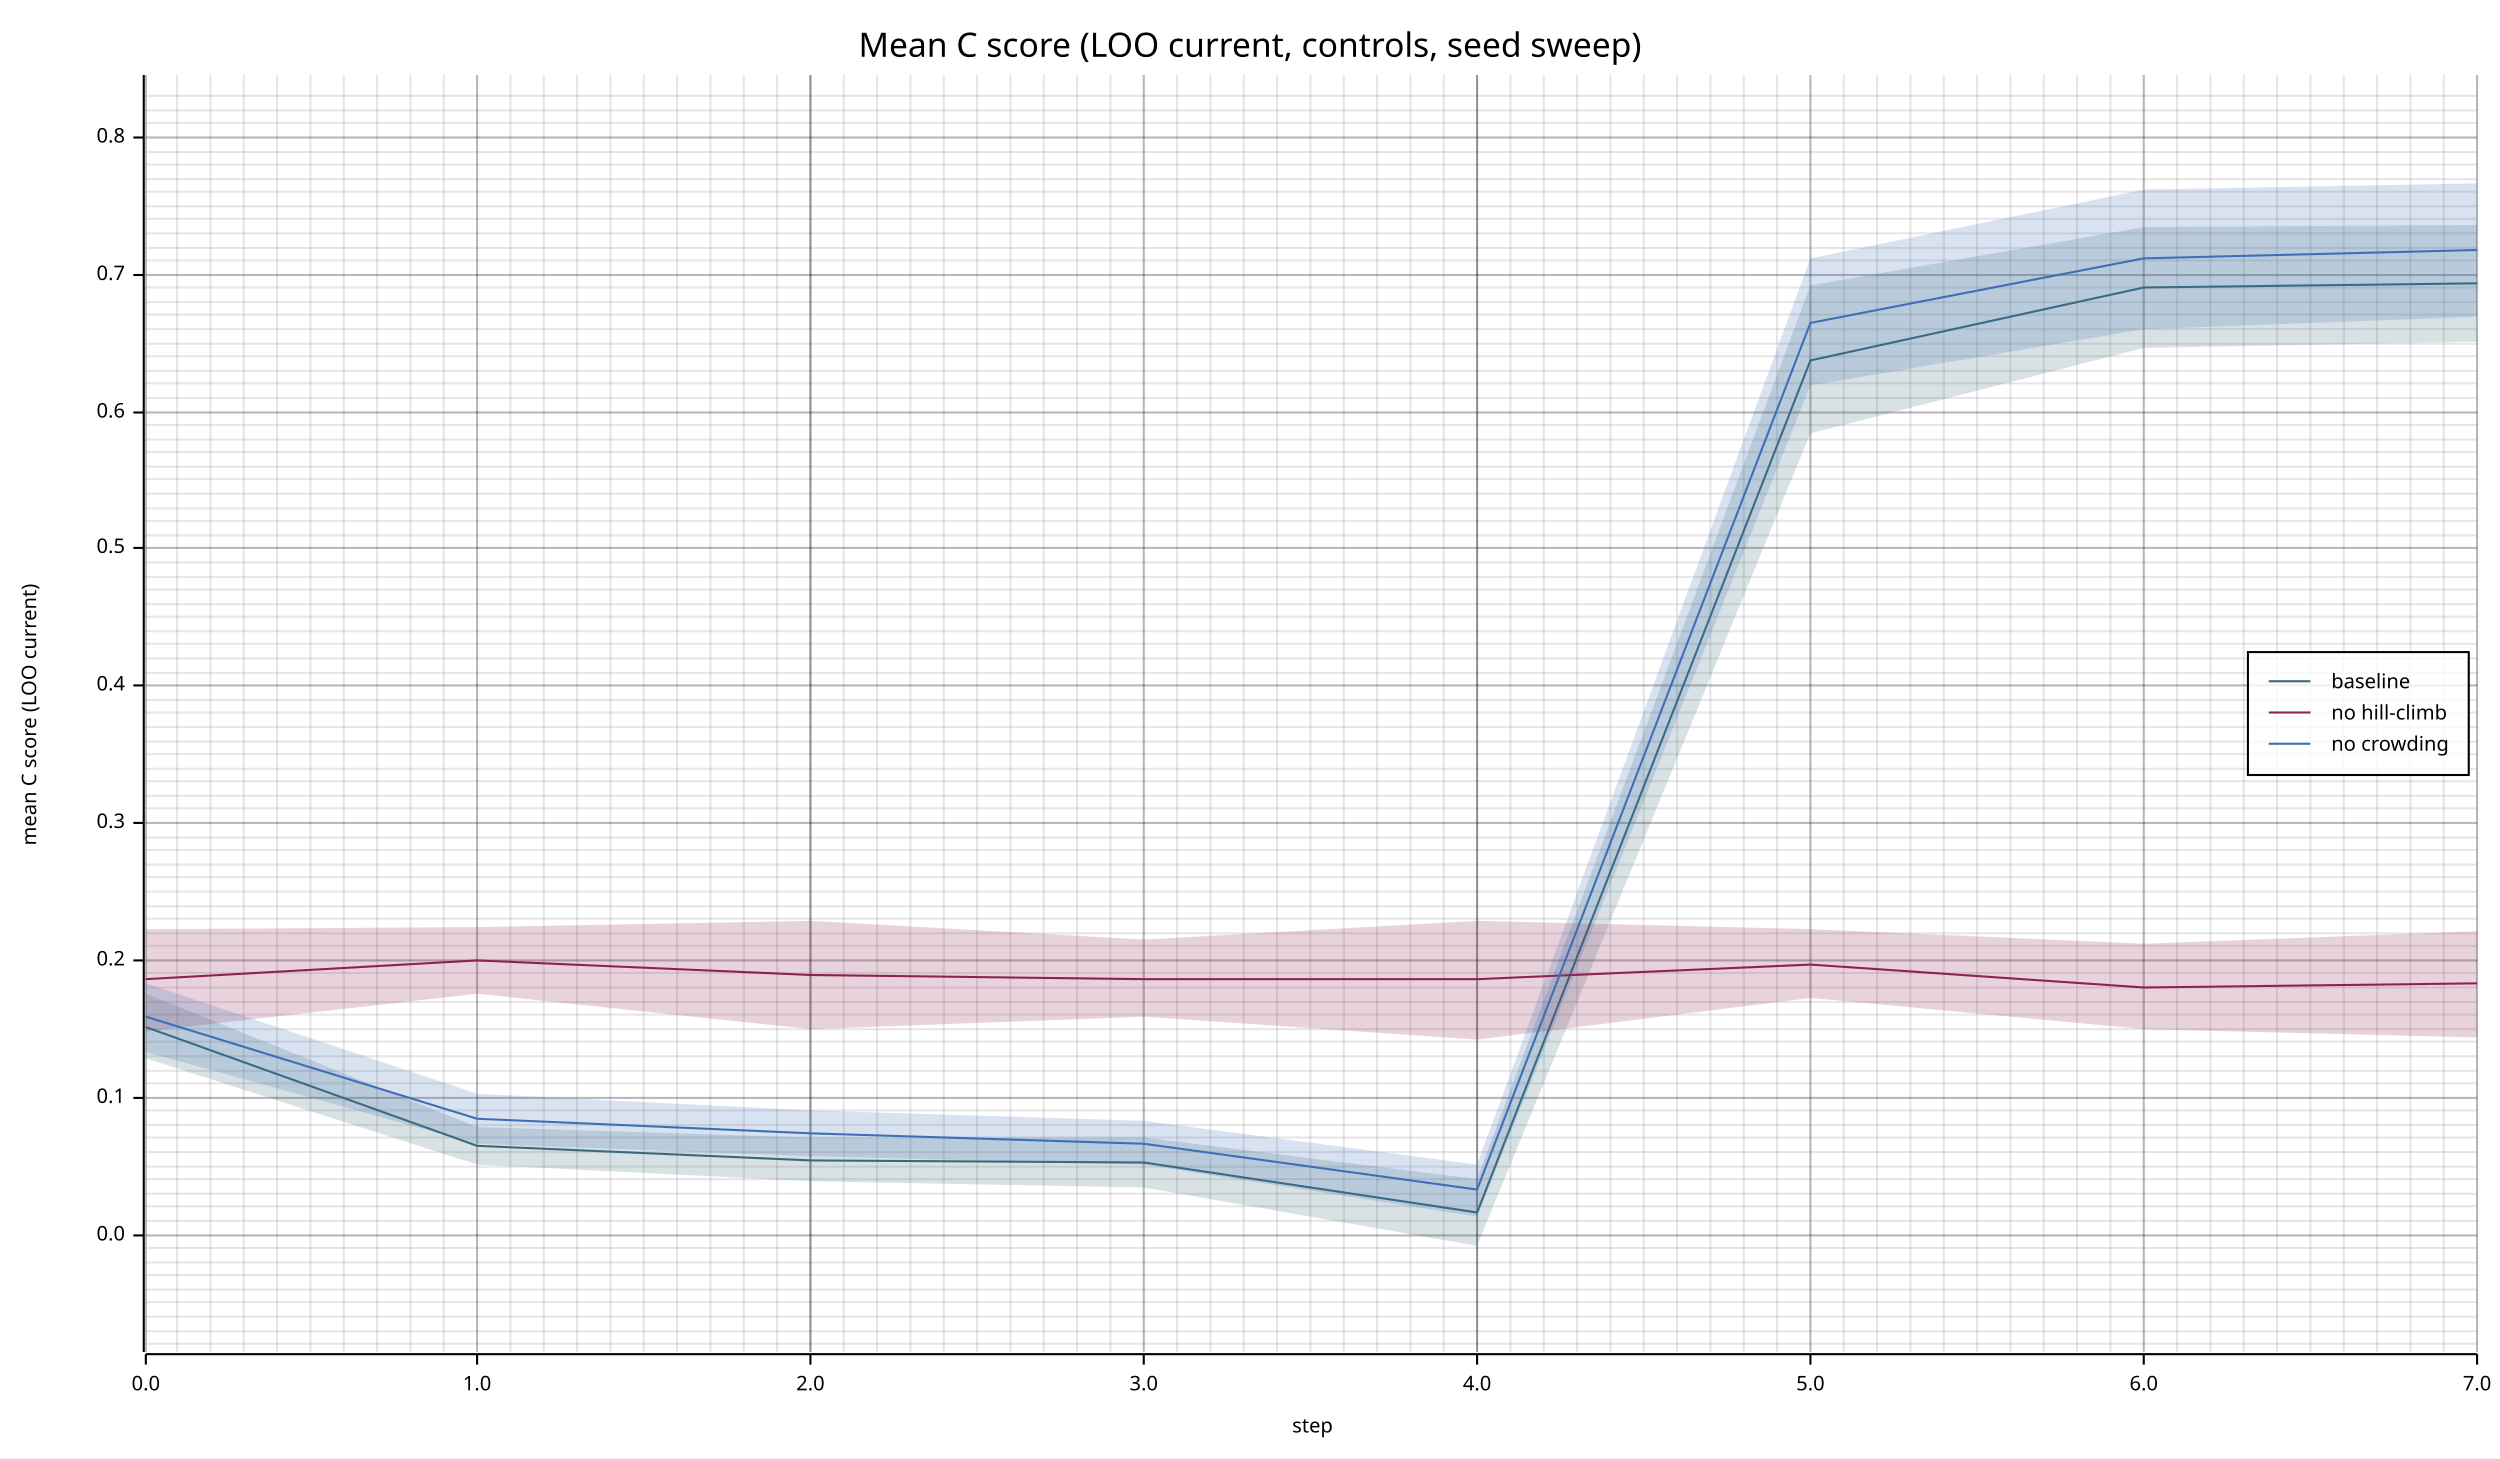
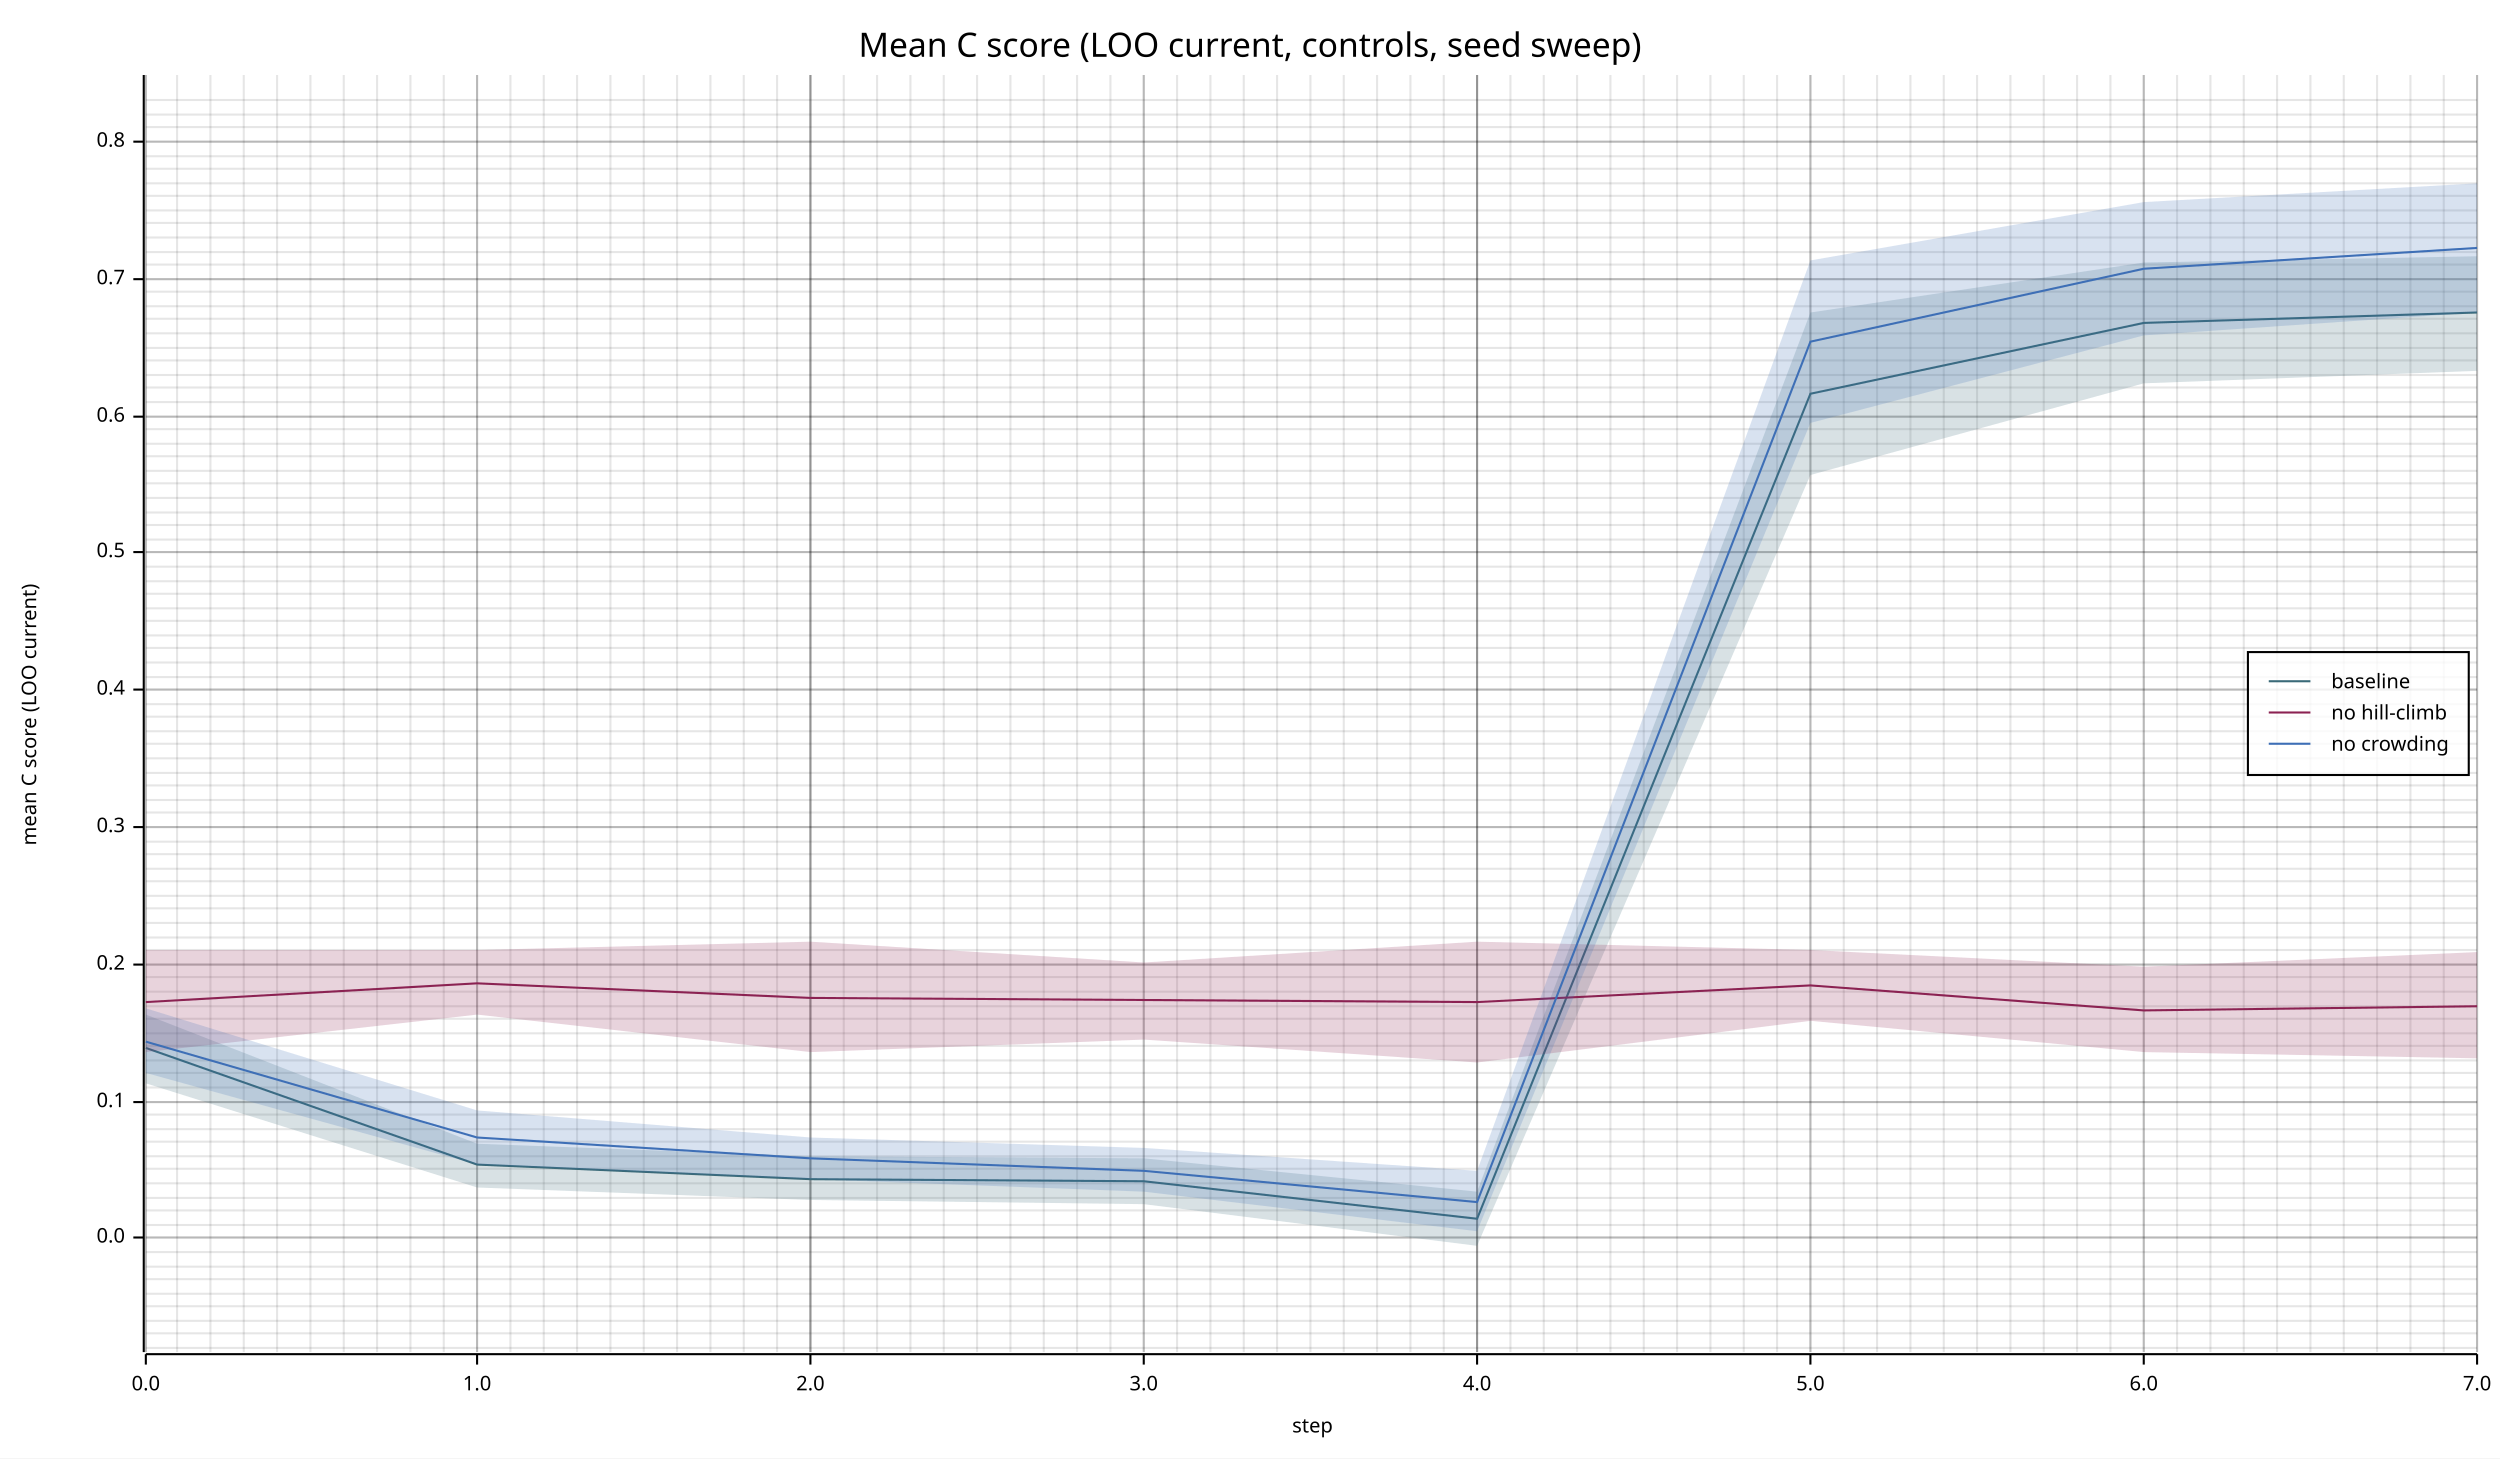
<svg xmlns="http://www.w3.org/2000/svg" width="1200" height="700" viewBox="0 0 1200 700">
  <rect x="0" y="0" width="1200" height="700" opacity="1" fill="#FFFFFF" stroke="none" />
  <text x="600" y="15" dy="0.76em" text-anchor="middle" font-family="sans-serif" font-size="16.129" opacity="1" fill="#000000">
Mean C score (LOO current, controls, seed sweep)
</text>
  <line opacity="0.1" stroke="#000000" stroke-width="1" x1="70" y1="649" x2="70" y2="36" />
  <line opacity="0.1" stroke="#000000" stroke-width="1" x1="85" y1="649" x2="85" y2="36" />
  <line opacity="0.1" stroke="#000000" stroke-width="1" x1="101" y1="649" x2="101" y2="36" />
  <line opacity="0.1" stroke="#000000" stroke-width="1" x1="117" y1="649" x2="117" y2="36" />
  <line opacity="0.1" stroke="#000000" stroke-width="1" x1="133" y1="649" x2="133" y2="36" />
  <line opacity="0.1" stroke="#000000" stroke-width="1" x1="149" y1="649" x2="149" y2="36" />
  <line opacity="0.1" stroke="#000000" stroke-width="1" x1="165" y1="649" x2="165" y2="36" />
  <line opacity="0.1" stroke="#000000" stroke-width="1" x1="181" y1="649" x2="181" y2="36" />
  <line opacity="0.1" stroke="#000000" stroke-width="1" x1="197" y1="649" x2="197" y2="36" />
  <line opacity="0.1" stroke="#000000" stroke-width="1" x1="213" y1="649" x2="213" y2="36" />
  <line opacity="0.1" stroke="#000000" stroke-width="1" x1="229" y1="649" x2="229" y2="36" />
  <line opacity="0.1" stroke="#000000" stroke-width="1" x1="245" y1="649" x2="245" y2="36" />
  <line opacity="0.1" stroke="#000000" stroke-width="1" x1="261" y1="649" x2="261" y2="36" />
  <line opacity="0.1" stroke="#000000" stroke-width="1" x1="277" y1="649" x2="277" y2="36" />
  <line opacity="0.1" stroke="#000000" stroke-width="1" x1="293" y1="649" x2="293" y2="36" />
  <line opacity="0.1" stroke="#000000" stroke-width="1" x1="309" y1="649" x2="309" y2="36" />
  <line opacity="0.1" stroke="#000000" stroke-width="1" x1="325" y1="649" x2="325" y2="36" />
  <line opacity="0.1" stroke="#000000" stroke-width="1" x1="341" y1="649" x2="341" y2="36" />
  <line opacity="0.1" stroke="#000000" stroke-width="1" x1="357" y1="649" x2="357" y2="36" />
  <line opacity="0.1" stroke="#000000" stroke-width="1" x1="373" y1="649" x2="373" y2="36" />
  <line opacity="0.1" stroke="#000000" stroke-width="1" x1="389" y1="649" x2="389" y2="36" />
  <line opacity="0.1" stroke="#000000" stroke-width="1" x1="405" y1="649" x2="405" y2="36" />
  <line opacity="0.1" stroke="#000000" stroke-width="1" x1="421" y1="649" x2="421" y2="36" />
  <line opacity="0.1" stroke="#000000" stroke-width="1" x1="437" y1="649" x2="437" y2="36" />
  <line opacity="0.1" stroke="#000000" stroke-width="1" x1="453" y1="649" x2="453" y2="36" />
  <line opacity="0.1" stroke="#000000" stroke-width="1" x1="469" y1="649" x2="469" y2="36" />
  <line opacity="0.1" stroke="#000000" stroke-width="1" x1="485" y1="649" x2="485" y2="36" />
  <line opacity="0.1" stroke="#000000" stroke-width="1" x1="501" y1="649" x2="501" y2="36" />
  <line opacity="0.1" stroke="#000000" stroke-width="1" x1="517" y1="649" x2="517" y2="36" />
  <line opacity="0.1" stroke="#000000" stroke-width="1" x1="533" y1="649" x2="533" y2="36" />
  <line opacity="0.1" stroke="#000000" stroke-width="1" x1="549" y1="649" x2="549" y2="36" />
  <line opacity="0.1" stroke="#000000" stroke-width="1" x1="565" y1="649" x2="565" y2="36" />
  <line opacity="0.1" stroke="#000000" stroke-width="1" x1="581" y1="649" x2="581" y2="36" />
  <line opacity="0.1" stroke="#000000" stroke-width="1" x1="597" y1="649" x2="597" y2="36" />
  <line opacity="0.1" stroke="#000000" stroke-width="1" x1="613" y1="649" x2="613" y2="36" />
  <line opacity="0.1" stroke="#000000" stroke-width="1" x1="629" y1="649" x2="629" y2="36" />
  <line opacity="0.1" stroke="#000000" stroke-width="1" x1="645" y1="649" x2="645" y2="36" />
  <line opacity="0.1" stroke="#000000" stroke-width="1" x1="661" y1="649" x2="661" y2="36" />
  <line opacity="0.1" stroke="#000000" stroke-width="1" x1="677" y1="649" x2="677" y2="36" />
  <line opacity="0.1" stroke="#000000" stroke-width="1" x1="693" y1="649" x2="693" y2="36" />
  <line opacity="0.1" stroke="#000000" stroke-width="1" x1="709" y1="649" x2="709" y2="36" />
  <line opacity="0.1" stroke="#000000" stroke-width="1" x1="725" y1="649" x2="725" y2="36" />
  <line opacity="0.1" stroke="#000000" stroke-width="1" x1="741" y1="649" x2="741" y2="36" />
  <line opacity="0.1" stroke="#000000" stroke-width="1" x1="757" y1="649" x2="757" y2="36" />
  <line opacity="0.1" stroke="#000000" stroke-width="1" x1="773" y1="649" x2="773" y2="36" />
  <line opacity="0.1" stroke="#000000" stroke-width="1" x1="789" y1="649" x2="789" y2="36" />
  <line opacity="0.1" stroke="#000000" stroke-width="1" x1="805" y1="649" x2="805" y2="36" />
  <line opacity="0.1" stroke="#000000" stroke-width="1" x1="821" y1="649" x2="821" y2="36" />
  <line opacity="0.1" stroke="#000000" stroke-width="1" x1="837" y1="649" x2="837" y2="36" />
  <line opacity="0.1" stroke="#000000" stroke-width="1" x1="853" y1="649" x2="853" y2="36" />
  <line opacity="0.1" stroke="#000000" stroke-width="1" x1="869" y1="649" x2="869" y2="36" />
  <line opacity="0.1" stroke="#000000" stroke-width="1" x1="885" y1="649" x2="885" y2="36" />
  <line opacity="0.1" stroke="#000000" stroke-width="1" x1="901" y1="649" x2="901" y2="36" />
  <line opacity="0.1" stroke="#000000" stroke-width="1" x1="917" y1="649" x2="917" y2="36" />
  <line opacity="0.1" stroke="#000000" stroke-width="1" x1="933" y1="649" x2="933" y2="36" />
  <line opacity="0.1" stroke="#000000" stroke-width="1" x1="949" y1="649" x2="949" y2="36" />
  <line opacity="0.1" stroke="#000000" stroke-width="1" x1="965" y1="649" x2="965" y2="36" />
  <line opacity="0.1" stroke="#000000" stroke-width="1" x1="981" y1="649" x2="981" y2="36" />
  <line opacity="0.1" stroke="#000000" stroke-width="1" x1="997" y1="649" x2="997" y2="36" />
  <line opacity="0.1" stroke="#000000" stroke-width="1" x1="1013" y1="649" x2="1013" y2="36" />
  <line opacity="0.1" stroke="#000000" stroke-width="1" x1="1029" y1="649" x2="1029" y2="36" />
  <line opacity="0.1" stroke="#000000" stroke-width="1" x1="1045" y1="649" x2="1045" y2="36" />
  <line opacity="0.1" stroke="#000000" stroke-width="1" x1="1061" y1="649" x2="1061" y2="36" />
  <line opacity="0.1" stroke="#000000" stroke-width="1" x1="1077" y1="649" x2="1077" y2="36" />
  <line opacity="0.1" stroke="#000000" stroke-width="1" x1="1093" y1="649" x2="1093" y2="36" />
  <line opacity="0.1" stroke="#000000" stroke-width="1" x1="1109" y1="649" x2="1109" y2="36" />
  <line opacity="0.1" stroke="#000000" stroke-width="1" x1="1125" y1="649" x2="1125" y2="36" />
  <line opacity="0.1" stroke="#000000" stroke-width="1" x1="1141" y1="649" x2="1141" y2="36" />
  <line opacity="0.1" stroke="#000000" stroke-width="1" x1="1157" y1="649" x2="1157" y2="36" />
  <line opacity="0.1" stroke="#000000" stroke-width="1" x1="1173" y1="649" x2="1173" y2="36" />
  <line opacity="0.1" stroke="#000000" stroke-width="1" x1="1189" y1="649" x2="1189" y2="36" />
-   <line opacity="0.1" stroke="#000000" stroke-width="1" x1="70" y1="645" x2="1189" y2="645" />
-   <line opacity="0.1" stroke="#000000" stroke-width="1" x1="70" y1="639" x2="1189" y2="639" />
-   <line opacity="0.1" stroke="#000000" stroke-width="1" x1="70" y1="632" x2="1189" y2="632" />
-   <line opacity="0.1" stroke="#000000" stroke-width="1" x1="70" y1="625" x2="1189" y2="625" />
-   <line opacity="0.1" stroke="#000000" stroke-width="1" x1="70" y1="619" x2="1189" y2="619" />
-   <line opacity="0.1" stroke="#000000" stroke-width="1" x1="70" y1="612" x2="1189" y2="612" />
-   <line opacity="0.1" stroke="#000000" stroke-width="1" x1="70" y1="606" x2="1189" y2="606" />
-   <line opacity="0.1" stroke="#000000" stroke-width="1" x1="70" y1="599" x2="1189" y2="599" />
-   <line opacity="0.1" stroke="#000000" stroke-width="1" x1="70" y1="593" x2="1189" y2="593" />
-   <line opacity="0.1" stroke="#000000" stroke-width="1" x1="70" y1="586" x2="1189" y2="586" />
-   <line opacity="0.1" stroke="#000000" stroke-width="1" x1="70" y1="579" x2="1189" y2="579" />
-   <line opacity="0.1" stroke="#000000" stroke-width="1" x1="70" y1="573" x2="1189" y2="573" />
-   <line opacity="0.1" stroke="#000000" stroke-width="1" x1="70" y1="566" x2="1189" y2="566" />
-   <line opacity="0.1" stroke="#000000" stroke-width="1" x1="70" y1="560" x2="1189" y2="560" />
-   <line opacity="0.1" stroke="#000000" stroke-width="1" x1="70" y1="553" x2="1189" y2="553" />
-   <line opacity="0.1" stroke="#000000" stroke-width="1" x1="70" y1="546" x2="1189" y2="546" />
-   <line opacity="0.1" stroke="#000000" stroke-width="1" x1="70" y1="540" x2="1189" y2="540" />
-   <line opacity="0.1" stroke="#000000" stroke-width="1" x1="70" y1="533" x2="1189" y2="533" />
-   <line opacity="0.1" stroke="#000000" stroke-width="1" x1="70" y1="527" x2="1189" y2="527" />
-   <line opacity="0.1" stroke="#000000" stroke-width="1" x1="70" y1="520" x2="1189" y2="520" />
-   <line opacity="0.1" stroke="#000000" stroke-width="1" x1="70" y1="514" x2="1189" y2="514" />
-   <line opacity="0.1" stroke="#000000" stroke-width="1" x1="70" y1="507" x2="1189" y2="507" />
-   <line opacity="0.1" stroke="#000000" stroke-width="1" x1="70" y1="500" x2="1189" y2="500" />
-   <line opacity="0.1" stroke="#000000" stroke-width="1" x1="70" y1="494" x2="1189" y2="494" />
-   <line opacity="0.1" stroke="#000000" stroke-width="1" x1="70" y1="487" x2="1189" y2="487" />
-   <line opacity="0.1" stroke="#000000" stroke-width="1" x1="70" y1="481" x2="1189" y2="481" />
-   <line opacity="0.1" stroke="#000000" stroke-width="1" x1="70" y1="474" x2="1189" y2="474" />
-   <line opacity="0.1" stroke="#000000" stroke-width="1" x1="70" y1="467" x2="1189" y2="467" />
-   <line opacity="0.1" stroke="#000000" stroke-width="1" x1="70" y1="461" x2="1189" y2="461" />
-   <line opacity="0.1" stroke="#000000" stroke-width="1" x1="70" y1="454" x2="1189" y2="454" />
-   <line opacity="0.1" stroke="#000000" stroke-width="1" x1="70" y1="448" x2="1189" y2="448" />
-   <line opacity="0.1" stroke="#000000" stroke-width="1" x1="70" y1="441" x2="1189" y2="441" />
-   <line opacity="0.1" stroke="#000000" stroke-width="1" x1="70" y1="435" x2="1189" y2="435" />
-   <line opacity="0.1" stroke="#000000" stroke-width="1" x1="70" y1="428" x2="1189" y2="428" />
-   <line opacity="0.1" stroke="#000000" stroke-width="1" x1="70" y1="421" x2="1189" y2="421" />
-   <line opacity="0.1" stroke="#000000" stroke-width="1" x1="70" y1="415" x2="1189" y2="415" />
-   <line opacity="0.1" stroke="#000000" stroke-width="1" x1="70" y1="408" x2="1189" y2="408" />
-   <line opacity="0.1" stroke="#000000" stroke-width="1" x1="70" y1="402" x2="1189" y2="402" />
-   <line opacity="0.1" stroke="#000000" stroke-width="1" x1="70" y1="395" x2="1189" y2="395" />
-   <line opacity="0.1" stroke="#000000" stroke-width="1" x1="70" y1="388" x2="1189" y2="388" />
-   <line opacity="0.1" stroke="#000000" stroke-width="1" x1="70" y1="382" x2="1189" y2="382" />
-   <line opacity="0.1" stroke="#000000" stroke-width="1" x1="70" y1="375" x2="1189" y2="375" />
-   <line opacity="0.1" stroke="#000000" stroke-width="1" x1="70" y1="369" x2="1189" y2="369" />
-   <line opacity="0.1" stroke="#000000" stroke-width="1" x1="70" y1="362" x2="1189" y2="362" />
-   <line opacity="0.1" stroke="#000000" stroke-width="1" x1="70" y1="356" x2="1189" y2="356" />
-   <line opacity="0.1" stroke="#000000" stroke-width="1" x1="70" y1="349" x2="1189" y2="349" />
-   <line opacity="0.1" stroke="#000000" stroke-width="1" x1="70" y1="342" x2="1189" y2="342" />
-   <line opacity="0.1" stroke="#000000" stroke-width="1" x1="70" y1="336" x2="1189" y2="336" />
-   <line opacity="0.1" stroke="#000000" stroke-width="1" x1="70" y1="329" x2="1189" y2="329" />
-   <line opacity="0.1" stroke="#000000" stroke-width="1" x1="70" y1="323" x2="1189" y2="323" />
-   <line opacity="0.1" stroke="#000000" stroke-width="1" x1="70" y1="316" x2="1189" y2="316" />
-   <line opacity="0.1" stroke="#000000" stroke-width="1" x1="70" y1="309" x2="1189" y2="309" />
-   <line opacity="0.1" stroke="#000000" stroke-width="1" x1="70" y1="303" x2="1189" y2="303" />
-   <line opacity="0.1" stroke="#000000" stroke-width="1" x1="70" y1="296" x2="1189" y2="296" />
-   <line opacity="0.1" stroke="#000000" stroke-width="1" x1="70" y1="290" x2="1189" y2="290" />
-   <line opacity="0.1" stroke="#000000" stroke-width="1" x1="70" y1="283" x2="1189" y2="283" />
-   <line opacity="0.1" stroke="#000000" stroke-width="1" x1="70" y1="277" x2="1189" y2="277" />
-   <line opacity="0.1" stroke="#000000" stroke-width="1" x1="70" y1="270" x2="1189" y2="270" />
-   <line opacity="0.1" stroke="#000000" stroke-width="1" x1="70" y1="263" x2="1189" y2="263" />
-   <line opacity="0.1" stroke="#000000" stroke-width="1" x1="70" y1="257" x2="1189" y2="257" />
-   <line opacity="0.1" stroke="#000000" stroke-width="1" x1="70" y1="250" x2="1189" y2="250" />
-   <line opacity="0.1" stroke="#000000" stroke-width="1" x1="70" y1="244" x2="1189" y2="244" />
-   <line opacity="0.1" stroke="#000000" stroke-width="1" x1="70" y1="237" x2="1189" y2="237" />
-   <line opacity="0.1" stroke="#000000" stroke-width="1" x1="70" y1="230" x2="1189" y2="230" />
-   <line opacity="0.1" stroke="#000000" stroke-width="1" x1="70" y1="224" x2="1189" y2="224" />
-   <line opacity="0.1" stroke="#000000" stroke-width="1" x1="70" y1="217" x2="1189" y2="217" />
-   <line opacity="0.1" stroke="#000000" stroke-width="1" x1="70" y1="211" x2="1189" y2="211" />
-   <line opacity="0.1" stroke="#000000" stroke-width="1" x1="70" y1="204" x2="1189" y2="204" />
-   <line opacity="0.1" stroke="#000000" stroke-width="1" x1="70" y1="198" x2="1189" y2="198" />
-   <line opacity="0.1" stroke="#000000" stroke-width="1" x1="70" y1="191" x2="1189" y2="191" />
-   <line opacity="0.1" stroke="#000000" stroke-width="1" x1="70" y1="184" x2="1189" y2="184" />
-   <line opacity="0.1" stroke="#000000" stroke-width="1" x1="70" y1="178" x2="1189" y2="178" />
-   <line opacity="0.1" stroke="#000000" stroke-width="1" x1="70" y1="171" x2="1189" y2="171" />
-   <line opacity="0.1" stroke="#000000" stroke-width="1" x1="70" y1="165" x2="1189" y2="165" />
-   <line opacity="0.1" stroke="#000000" stroke-width="1" x1="70" y1="158" x2="1189" y2="158" />
-   <line opacity="0.1" stroke="#000000" stroke-width="1" x1="70" y1="151" x2="1189" y2="151" />
-   <line opacity="0.1" stroke="#000000" stroke-width="1" x1="70" y1="145" x2="1189" y2="145" />
-   <line opacity="0.1" stroke="#000000" stroke-width="1" x1="70" y1="138" x2="1189" y2="138" />
-   <line opacity="0.1" stroke="#000000" stroke-width="1" x1="70" y1="132" x2="1189" y2="132" />
-   <line opacity="0.1" stroke="#000000" stroke-width="1" x1="70" y1="125" x2="1189" y2="125" />
-   <line opacity="0.1" stroke="#000000" stroke-width="1" x1="70" y1="119" x2="1189" y2="119" />
-   <line opacity="0.1" stroke="#000000" stroke-width="1" x1="70" y1="112" x2="1189" y2="112" />
-   <line opacity="0.1" stroke="#000000" stroke-width="1" x1="70" y1="105" x2="1189" y2="105" />
-   <line opacity="0.1" stroke="#000000" stroke-width="1" x1="70" y1="99" x2="1189" y2="99" />
-   <line opacity="0.1" stroke="#000000" stroke-width="1" x1="70" y1="92" x2="1189" y2="92" />
-   <line opacity="0.1" stroke="#000000" stroke-width="1" x1="70" y1="86" x2="1189" y2="86" />
-   <line opacity="0.1" stroke="#000000" stroke-width="1" x1="70" y1="79" x2="1189" y2="79" />
-   <line opacity="0.1" stroke="#000000" stroke-width="1" x1="70" y1="73" x2="1189" y2="73" />
-   <line opacity="0.1" stroke="#000000" stroke-width="1" x1="70" y1="66" x2="1189" y2="66" />
-   <line opacity="0.1" stroke="#000000" stroke-width="1" x1="70" y1="59" x2="1189" y2="59" />
-   <line opacity="0.1" stroke="#000000" stroke-width="1" x1="70" y1="53" x2="1189" y2="53" />
-   <line opacity="0.1" stroke="#000000" stroke-width="1" x1="70" y1="46" x2="1189" y2="46" />
+   <line opacity="0.1" stroke="#000000" stroke-width="1" x1="70" y1="647" x2="1189" y2="647" />
+   <line opacity="0.1" stroke="#000000" stroke-width="1" x1="70" y1="640" x2="1189" y2="640" />
+   <line opacity="0.1" stroke="#000000" stroke-width="1" x1="70" y1="634" x2="1189" y2="634" />
+   <line opacity="0.1" stroke="#000000" stroke-width="1" x1="70" y1="627" x2="1189" y2="627" />
+   <line opacity="0.1" stroke="#000000" stroke-width="1" x1="70" y1="621" x2="1189" y2="621" />
+   <line opacity="0.1" stroke="#000000" stroke-width="1" x1="70" y1="614" x2="1189" y2="614" />
+   <line opacity="0.1" stroke="#000000" stroke-width="1" x1="70" y1="608" x2="1189" y2="608" />
+   <line opacity="0.1" stroke="#000000" stroke-width="1" x1="70" y1="601" x2="1189" y2="601" />
+   <line opacity="0.1" stroke="#000000" stroke-width="1" x1="70" y1="594" x2="1189" y2="594" />
+   <line opacity="0.1" stroke="#000000" stroke-width="1" x1="70" y1="588" x2="1189" y2="588" />
+   <line opacity="0.1" stroke="#000000" stroke-width="1" x1="70" y1="581" x2="1189" y2="581" />
+   <line opacity="0.1" stroke="#000000" stroke-width="1" x1="70" y1="575" x2="1189" y2="575" />
+   <line opacity="0.1" stroke="#000000" stroke-width="1" x1="70" y1="568" x2="1189" y2="568" />
+   <line opacity="0.1" stroke="#000000" stroke-width="1" x1="70" y1="561" x2="1189" y2="561" />
+   <line opacity="0.1" stroke="#000000" stroke-width="1" x1="70" y1="555" x2="1189" y2="555" />
+   <line opacity="0.1" stroke="#000000" stroke-width="1" x1="70" y1="548" x2="1189" y2="548" />
+   <line opacity="0.1" stroke="#000000" stroke-width="1" x1="70" y1="542" x2="1189" y2="542" />
+   <line opacity="0.1" stroke="#000000" stroke-width="1" x1="70" y1="535" x2="1189" y2="535" />
+   <line opacity="0.1" stroke="#000000" stroke-width="1" x1="70" y1="529" x2="1189" y2="529" />
+   <line opacity="0.1" stroke="#000000" stroke-width="1" x1="70" y1="522" x2="1189" y2="522" />
+   <line opacity="0.1" stroke="#000000" stroke-width="1" x1="70" y1="515" x2="1189" y2="515" />
+   <line opacity="0.1" stroke="#000000" stroke-width="1" x1="70" y1="509" x2="1189" y2="509" />
+   <line opacity="0.1" stroke="#000000" stroke-width="1" x1="70" y1="502" x2="1189" y2="502" />
+   <line opacity="0.1" stroke="#000000" stroke-width="1" x1="70" y1="496" x2="1189" y2="496" />
+   <line opacity="0.1" stroke="#000000" stroke-width="1" x1="70" y1="489" x2="1189" y2="489" />
+   <line opacity="0.1" stroke="#000000" stroke-width="1" x1="70" y1="483" x2="1189" y2="483" />
+   <line opacity="0.1" stroke="#000000" stroke-width="1" x1="70" y1="476" x2="1189" y2="476" />
+   <line opacity="0.1" stroke="#000000" stroke-width="1" x1="70" y1="469" x2="1189" y2="469" />
+   <line opacity="0.1" stroke="#000000" stroke-width="1" x1="70" y1="463" x2="1189" y2="463" />
+   <line opacity="0.1" stroke="#000000" stroke-width="1" x1="70" y1="456" x2="1189" y2="456" />
+   <line opacity="0.1" stroke="#000000" stroke-width="1" x1="70" y1="450" x2="1189" y2="450" />
+   <line opacity="0.1" stroke="#000000" stroke-width="1" x1="70" y1="443" x2="1189" y2="443" />
+   <line opacity="0.1" stroke="#000000" stroke-width="1" x1="70" y1="436" x2="1189" y2="436" />
+   <line opacity="0.1" stroke="#000000" stroke-width="1" x1="70" y1="430" x2="1189" y2="430" />
+   <line opacity="0.1" stroke="#000000" stroke-width="1" x1="70" y1="423" x2="1189" y2="423" />
+   <line opacity="0.1" stroke="#000000" stroke-width="1" x1="70" y1="417" x2="1189" y2="417" />
+   <line opacity="0.1" stroke="#000000" stroke-width="1" x1="70" y1="410" x2="1189" y2="410" />
+   <line opacity="0.1" stroke="#000000" stroke-width="1" x1="70" y1="404" x2="1189" y2="404" />
+   <line opacity="0.1" stroke="#000000" stroke-width="1" x1="70" y1="397" x2="1189" y2="397" />
+   <line opacity="0.1" stroke="#000000" stroke-width="1" x1="70" y1="390" x2="1189" y2="390" />
+   <line opacity="0.1" stroke="#000000" stroke-width="1" x1="70" y1="384" x2="1189" y2="384" />
+   <line opacity="0.1" stroke="#000000" stroke-width="1" x1="70" y1="377" x2="1189" y2="377" />
+   <line opacity="0.1" stroke="#000000" stroke-width="1" x1="70" y1="371" x2="1189" y2="371" />
+   <line opacity="0.1" stroke="#000000" stroke-width="1" x1="70" y1="364" x2="1189" y2="364" />
+   <line opacity="0.1" stroke="#000000" stroke-width="1" x1="70" y1="357" x2="1189" y2="357" />
+   <line opacity="0.1" stroke="#000000" stroke-width="1" x1="70" y1="351" x2="1189" y2="351" />
+   <line opacity="0.1" stroke="#000000" stroke-width="1" x1="70" y1="344" x2="1189" y2="344" />
+   <line opacity="0.1" stroke="#000000" stroke-width="1" x1="70" y1="338" x2="1189" y2="338" />
+   <line opacity="0.1" stroke="#000000" stroke-width="1" x1="70" y1="331" x2="1189" y2="331" />
+   <line opacity="0.1" stroke="#000000" stroke-width="1" x1="70" y1="325" x2="1189" y2="325" />
+   <line opacity="0.1" stroke="#000000" stroke-width="1" x1="70" y1="318" x2="1189" y2="318" />
+   <line opacity="0.1" stroke="#000000" stroke-width="1" x1="70" y1="311" x2="1189" y2="311" />
+   <line opacity="0.1" stroke="#000000" stroke-width="1" x1="70" y1="305" x2="1189" y2="305" />
+   <line opacity="0.1" stroke="#000000" stroke-width="1" x1="70" y1="298" x2="1189" y2="298" />
+   <line opacity="0.1" stroke="#000000" stroke-width="1" x1="70" y1="292" x2="1189" y2="292" />
+   <line opacity="0.1" stroke="#000000" stroke-width="1" x1="70" y1="285" x2="1189" y2="285" />
+   <line opacity="0.1" stroke="#000000" stroke-width="1" x1="70" y1="279" x2="1189" y2="279" />
+   <line opacity="0.1" stroke="#000000" stroke-width="1" x1="70" y1="272" x2="1189" y2="272" />
+   <line opacity="0.1" stroke="#000000" stroke-width="1" x1="70" y1="265" x2="1189" y2="265" />
+   <line opacity="0.1" stroke="#000000" stroke-width="1" x1="70" y1="259" x2="1189" y2="259" />
+   <line opacity="0.1" stroke="#000000" stroke-width="1" x1="70" y1="252" x2="1189" y2="252" />
+   <line opacity="0.1" stroke="#000000" stroke-width="1" x1="70" y1="246" x2="1189" y2="246" />
+   <line opacity="0.1" stroke="#000000" stroke-width="1" x1="70" y1="239" x2="1189" y2="239" />
+   <line opacity="0.1" stroke="#000000" stroke-width="1" x1="70" y1="232" x2="1189" y2="232" />
+   <line opacity="0.1" stroke="#000000" stroke-width="1" x1="70" y1="226" x2="1189" y2="226" />
+   <line opacity="0.1" stroke="#000000" stroke-width="1" x1="70" y1="219" x2="1189" y2="219" />
+   <line opacity="0.1" stroke="#000000" stroke-width="1" x1="70" y1="213" x2="1189" y2="213" />
+   <line opacity="0.1" stroke="#000000" stroke-width="1" x1="70" y1="206" x2="1189" y2="206" />
+   <line opacity="0.1" stroke="#000000" stroke-width="1" x1="70" y1="200" x2="1189" y2="200" />
+   <line opacity="0.1" stroke="#000000" stroke-width="1" x1="70" y1="193" x2="1189" y2="193" />
+   <line opacity="0.1" stroke="#000000" stroke-width="1" x1="70" y1="186" x2="1189" y2="186" />
+   <line opacity="0.1" stroke="#000000" stroke-width="1" x1="70" y1="180" x2="1189" y2="180" />
+   <line opacity="0.1" stroke="#000000" stroke-width="1" x1="70" y1="173" x2="1189" y2="173" />
+   <line opacity="0.1" stroke="#000000" stroke-width="1" x1="70" y1="167" x2="1189" y2="167" />
+   <line opacity="0.1" stroke="#000000" stroke-width="1" x1="70" y1="160" x2="1189" y2="160" />
+   <line opacity="0.1" stroke="#000000" stroke-width="1" x1="70" y1="153" x2="1189" y2="153" />
+   <line opacity="0.1" stroke="#000000" stroke-width="1" x1="70" y1="147" x2="1189" y2="147" />
+   <line opacity="0.1" stroke="#000000" stroke-width="1" x1="70" y1="140" x2="1189" y2="140" />
+   <line opacity="0.1" stroke="#000000" stroke-width="1" x1="70" y1="134" x2="1189" y2="134" />
+   <line opacity="0.1" stroke="#000000" stroke-width="1" x1="70" y1="127" x2="1189" y2="127" />
+   <line opacity="0.1" stroke="#000000" stroke-width="1" x1="70" y1="121" x2="1189" y2="121" />
+   <line opacity="0.1" stroke="#000000" stroke-width="1" x1="70" y1="114" x2="1189" y2="114" />
+   <line opacity="0.1" stroke="#000000" stroke-width="1" x1="70" y1="107" x2="1189" y2="107" />
+   <line opacity="0.1" stroke="#000000" stroke-width="1" x1="70" y1="101" x2="1189" y2="101" />
+   <line opacity="0.1" stroke="#000000" stroke-width="1" x1="70" y1="94" x2="1189" y2="94" />
+   <line opacity="0.1" stroke="#000000" stroke-width="1" x1="70" y1="88" x2="1189" y2="88" />
+   <line opacity="0.1" stroke="#000000" stroke-width="1" x1="70" y1="81" x2="1189" y2="81" />
+   <line opacity="0.1" stroke="#000000" stroke-width="1" x1="70" y1="75" x2="1189" y2="75" />
+   <line opacity="0.1" stroke="#000000" stroke-width="1" x1="70" y1="68" x2="1189" y2="68" />
+   <line opacity="0.1" stroke="#000000" stroke-width="1" x1="70" y1="61" x2="1189" y2="61" />
+   <line opacity="0.1" stroke="#000000" stroke-width="1" x1="70" y1="55" x2="1189" y2="55" />
+   <line opacity="0.1" stroke="#000000" stroke-width="1" x1="70" y1="48" x2="1189" y2="48" />
  <text x="10" y="343" dy="0.76em" text-anchor="middle" font-family="sans-serif" font-size="9.677" opacity="1" fill="#000000" transform="rotate(270, 10, 343)">
mean C score (LOO current)
</text>
  <text x="630" y="690" dy="-0.5ex" text-anchor="middle" font-family="sans-serif" font-size="9.677" opacity="1" fill="#000000">
step
</text>
  <line opacity="0.2" stroke="#000000" stroke-width="1" x1="70" y1="649" x2="70" y2="36" />
  <line opacity="0.2" stroke="#000000" stroke-width="1" x1="229" y1="649" x2="229" y2="36" />
  <line opacity="0.2" stroke="#000000" stroke-width="1" x1="389" y1="649" x2="389" y2="36" />
  <line opacity="0.2" stroke="#000000" stroke-width="1" x1="549" y1="649" x2="549" y2="36" />
  <line opacity="0.2" stroke="#000000" stroke-width="1" x1="709" y1="649" x2="709" y2="36" />
  <line opacity="0.2" stroke="#000000" stroke-width="1" x1="869" y1="649" x2="869" y2="36" />
  <line opacity="0.2" stroke="#000000" stroke-width="1" x1="1029" y1="649" x2="1029" y2="36" />
  <line opacity="0.2" stroke="#000000" stroke-width="1" x1="1189" y1="649" x2="1189" y2="36" />
-   <line opacity="0.2" stroke="#000000" stroke-width="1" x1="70" y1="593" x2="1189" y2="593" />
-   <line opacity="0.2" stroke="#000000" stroke-width="1" x1="70" y1="527" x2="1189" y2="527" />
-   <line opacity="0.2" stroke="#000000" stroke-width="1" x1="70" y1="461" x2="1189" y2="461" />
-   <line opacity="0.2" stroke="#000000" stroke-width="1" x1="70" y1="395" x2="1189" y2="395" />
-   <line opacity="0.2" stroke="#000000" stroke-width="1" x1="70" y1="329" x2="1189" y2="329" />
-   <line opacity="0.2" stroke="#000000" stroke-width="1" x1="70" y1="263" x2="1189" y2="263" />
-   <line opacity="0.2" stroke="#000000" stroke-width="1" x1="70" y1="198" x2="1189" y2="198" />
-   <line opacity="0.2" stroke="#000000" stroke-width="1" x1="70" y1="132" x2="1189" y2="132" />
-   <line opacity="0.2" stroke="#000000" stroke-width="1" x1="70" y1="66" x2="1189" y2="66" />
+   <line opacity="0.2" stroke="#000000" stroke-width="1" x1="70" y1="594" x2="1189" y2="594" />
+   <line opacity="0.2" stroke="#000000" stroke-width="1" x1="70" y1="529" x2="1189" y2="529" />
+   <line opacity="0.2" stroke="#000000" stroke-width="1" x1="70" y1="463" x2="1189" y2="463" />
+   <line opacity="0.2" stroke="#000000" stroke-width="1" x1="70" y1="397" x2="1189" y2="397" />
+   <line opacity="0.2" stroke="#000000" stroke-width="1" x1="70" y1="331" x2="1189" y2="331" />
+   <line opacity="0.2" stroke="#000000" stroke-width="1" x1="70" y1="265" x2="1189" y2="265" />
+   <line opacity="0.2" stroke="#000000" stroke-width="1" x1="70" y1="200" x2="1189" y2="200" />
+   <line opacity="0.2" stroke="#000000" stroke-width="1" x1="70" y1="134" x2="1189" y2="134" />
+   <line opacity="0.2" stroke="#000000" stroke-width="1" x1="70" y1="68" x2="1189" y2="68" />
  <polyline fill="none" opacity="1" stroke="#000000" stroke-width="1" points="69,36 69,649 " />
-   <text x="60" y="593" dy="0.5ex" text-anchor="end" font-family="sans-serif" font-size="9.677" opacity="1" fill="#000000">
+   <text x="60" y="594" dy="0.5ex" text-anchor="end" font-family="sans-serif" font-size="9.677" opacity="1" fill="#000000">
0.0
</text>
-   <polyline fill="none" opacity="1" stroke="#000000" stroke-width="1" points="64,593 69,593 " />
-   <text x="60" y="527" dy="0.5ex" text-anchor="end" font-family="sans-serif" font-size="9.677" opacity="1" fill="#000000">
+   <polyline fill="none" opacity="1" stroke="#000000" stroke-width="1" points="64,594 69,594 " />
+   <text x="60" y="529" dy="0.5ex" text-anchor="end" font-family="sans-serif" font-size="9.677" opacity="1" fill="#000000">
0.1
</text>
-   <polyline fill="none" opacity="1" stroke="#000000" stroke-width="1" points="64,527 69,527 " />
-   <text x="60" y="461" dy="0.5ex" text-anchor="end" font-family="sans-serif" font-size="9.677" opacity="1" fill="#000000">
+   <polyline fill="none" opacity="1" stroke="#000000" stroke-width="1" points="64,529 69,529 " />
+   <text x="60" y="463" dy="0.5ex" text-anchor="end" font-family="sans-serif" font-size="9.677" opacity="1" fill="#000000">
0.2
</text>
-   <polyline fill="none" opacity="1" stroke="#000000" stroke-width="1" points="64,461 69,461 " />
-   <text x="60" y="395" dy="0.5ex" text-anchor="end" font-family="sans-serif" font-size="9.677" opacity="1" fill="#000000">
+   <polyline fill="none" opacity="1" stroke="#000000" stroke-width="1" points="64,463 69,463 " />
+   <text x="60" y="397" dy="0.5ex" text-anchor="end" font-family="sans-serif" font-size="9.677" opacity="1" fill="#000000">
0.3
</text>
-   <polyline fill="none" opacity="1" stroke="#000000" stroke-width="1" points="64,395 69,395 " />
-   <text x="60" y="329" dy="0.5ex" text-anchor="end" font-family="sans-serif" font-size="9.677" opacity="1" fill="#000000">
+   <polyline fill="none" opacity="1" stroke="#000000" stroke-width="1" points="64,397 69,397 " />
+   <text x="60" y="331" dy="0.5ex" text-anchor="end" font-family="sans-serif" font-size="9.677" opacity="1" fill="#000000">
0.4
</text>
-   <polyline fill="none" opacity="1" stroke="#000000" stroke-width="1" points="64,329 69,329 " />
-   <text x="60" y="263" dy="0.5ex" text-anchor="end" font-family="sans-serif" font-size="9.677" opacity="1" fill="#000000">
+   <polyline fill="none" opacity="1" stroke="#000000" stroke-width="1" points="64,331 69,331 " />
+   <text x="60" y="265" dy="0.5ex" text-anchor="end" font-family="sans-serif" font-size="9.677" opacity="1" fill="#000000">
0.5
</text>
-   <polyline fill="none" opacity="1" stroke="#000000" stroke-width="1" points="64,263 69,263 " />
-   <text x="60" y="198" dy="0.5ex" text-anchor="end" font-family="sans-serif" font-size="9.677" opacity="1" fill="#000000">
+   <polyline fill="none" opacity="1" stroke="#000000" stroke-width="1" points="64,265 69,265 " />
+   <text x="60" y="200" dy="0.5ex" text-anchor="end" font-family="sans-serif" font-size="9.677" opacity="1" fill="#000000">
0.6
</text>
-   <polyline fill="none" opacity="1" stroke="#000000" stroke-width="1" points="64,198 69,198 " />
-   <text x="60" y="132" dy="0.5ex" text-anchor="end" font-family="sans-serif" font-size="9.677" opacity="1" fill="#000000">
+   <polyline fill="none" opacity="1" stroke="#000000" stroke-width="1" points="64,200 69,200 " />
+   <text x="60" y="134" dy="0.5ex" text-anchor="end" font-family="sans-serif" font-size="9.677" opacity="1" fill="#000000">
0.7
</text>
-   <polyline fill="none" opacity="1" stroke="#000000" stroke-width="1" points="64,132 69,132 " />
-   <text x="60" y="66" dy="0.5ex" text-anchor="end" font-family="sans-serif" font-size="9.677" opacity="1" fill="#000000">
+   <polyline fill="none" opacity="1" stroke="#000000" stroke-width="1" points="64,134 69,134 " />
+   <text x="60" y="68" dy="0.5ex" text-anchor="end" font-family="sans-serif" font-size="9.677" opacity="1" fill="#000000">
0.8
</text>
-   <polyline fill="none" opacity="1" stroke="#000000" stroke-width="1" points="64,66 69,66 " />
+   <polyline fill="none" opacity="1" stroke="#000000" stroke-width="1" points="64,68 69,68 " />
  <polyline fill="none" opacity="1" stroke="#000000" stroke-width="1" points="70,650 1189,650 " />
  <text x="70" y="660" dy="0.76em" text-anchor="middle" font-family="sans-serif" font-size="9.677" opacity="1" fill="#000000">
0.0
</text>
  <polyline fill="none" opacity="1" stroke="#000000" stroke-width="1" points="70,650 70,655 " />
  <text x="229" y="660" dy="0.76em" text-anchor="middle" font-family="sans-serif" font-size="9.677" opacity="1" fill="#000000">
1.0
</text>
  <polyline fill="none" opacity="1" stroke="#000000" stroke-width="1" points="229,650 229,655 " />
  <text x="389" y="660" dy="0.76em" text-anchor="middle" font-family="sans-serif" font-size="9.677" opacity="1" fill="#000000">
2.0
</text>
  <polyline fill="none" opacity="1" stroke="#000000" stroke-width="1" points="389,650 389,655 " />
  <text x="549" y="660" dy="0.76em" text-anchor="middle" font-family="sans-serif" font-size="9.677" opacity="1" fill="#000000">
3.0
</text>
  <polyline fill="none" opacity="1" stroke="#000000" stroke-width="1" points="549,650 549,655 " />
  <text x="709" y="660" dy="0.76em" text-anchor="middle" font-family="sans-serif" font-size="9.677" opacity="1" fill="#000000">
4.0
</text>
  <polyline fill="none" opacity="1" stroke="#000000" stroke-width="1" points="709,650 709,655 " />
  <text x="869" y="660" dy="0.76em" text-anchor="middle" font-family="sans-serif" font-size="9.677" opacity="1" fill="#000000">
5.0
</text>
  <polyline fill="none" opacity="1" stroke="#000000" stroke-width="1" points="869,650 869,655 " />
  <text x="1029" y="660" dy="0.76em" text-anchor="middle" font-family="sans-serif" font-size="9.677" opacity="1" fill="#000000">
6.0
</text>
  <polyline fill="none" opacity="1" stroke="#000000" stroke-width="1" points="1029,650 1029,655 " />
  <text x="1189" y="660" dy="0.76em" text-anchor="middle" font-family="sans-serif" font-size="9.677" opacity="1" fill="#000000">
7.0
</text>
  <polyline fill="none" opacity="1" stroke="#000000" stroke-width="1" points="1189,650 1189,655 " />
  <polyline fill="none" opacity="0.2" stroke="#000000" stroke-width="1" points="389,649 389,36 " />
  <polyline fill="none" opacity="0.2" stroke="#000000" stroke-width="1" points="709,649 709,36 " />
-   <polygon opacity="0.2" fill="#3A6A78" points="70,477 229,541 389,546 549,546 709,566 869,137 1029,109 1189,108 1189,164 1029,167 869,208 709,598 549,570 389,567 229,559 70,508 " />
-   <polyline fill="none" opacity="1" stroke="#3A6A78" stroke-width="1" points="70,493 229,550 389,557 549,558 709,582 869,173 1029,138 1189,136 " />
-   <polygon opacity="0.2" fill="#8B2252" points="70,446 229,445 389,442 549,451 709,442 869,446 1029,453 1189,447 1189,498 1029,494 869,479 709,499 549,488 389,494 229,477 70,495 " />
-   <polyline fill="none" opacity="1" stroke="#8B2252" stroke-width="1" points="70,470 229,461 389,468 549,470 709,470 869,463 1029,474 1189,472 " />
-   <polygon opacity="0.2" fill="#3E6FB6" points="70,472 229,525 389,533 549,538 709,559 869,124 1029,91 1189,88 1189,152 1029,158 869,185 709,584 549,559 389,555 229,549 70,505 " />
-   <polyline fill="none" opacity="1" stroke="#3E6FB6" stroke-width="1" points="70,488 229,537 389,544 549,549 709,571 869,155 1029,124 1189,120 " />
+   <polygon opacity="0.2" fill="#3A6A78" points="70,487 229,549 389,555 549,556 709,572 869,150 1029,126 1189,123 1189,178 1029,184 869,228 709,598 549,578 389,576 229,570 70,520 " />
+   <polyline fill="none" opacity="1" stroke="#3A6A78" stroke-width="1" points="70,503 229,559 389,566 549,567 709,585 869,189 1029,155 1189,150 " />
+   <polygon opacity="0.2" fill="#8B2252" points="70,456 229,456 389,452 549,462 709,452 869,456 1029,464 1189,457 1189,508 1029,505 869,490 709,510 549,499 389,505 229,487 70,505 " />
+   <polyline fill="none" opacity="1" stroke="#8B2252" stroke-width="1" points="70,481 229,472 389,479 549,480 709,481 869,473 1029,485 1189,483 " />
+   <polygon opacity="0.2" fill="#3E6FB6" points="70,484 229,533 389,546 549,551 709,562 869,125 1029,97 1189,88 1189,150 1029,161 869,203 709,591 549,572 389,566 229,559 70,515 " />
+   <polyline fill="none" opacity="1" stroke="#3E6FB6" stroke-width="1" points="70,500 229,546 389,556 549,562 709,577 869,164 1029,129 1189,119 " />
  <rect x="1079" y="313" width="106" height="59" opacity="0.8" fill="#FFFFFF" stroke="none" />
  <rect x="1079" y="313" width="106" height="59" opacity="1" fill="none" stroke="#000000" />
  <text x="1119" y="323" dy="0.76em" text-anchor="start" font-family="sans-serif" font-size="9.677" opacity="1" fill="#000000">
baseline
</text>
  <text x="1119" y="338" dy="0.76em" text-anchor="start" font-family="sans-serif" font-size="9.677" opacity="1" fill="#000000">
no hill-climb
</text>
  <text x="1119" y="353" dy="0.76em" text-anchor="start" font-family="sans-serif" font-size="9.677" opacity="1" fill="#000000">
no crowding
</text>
  <polyline fill="none" opacity="1" stroke="#3A6A78" stroke-width="1" points="1089,327 1109,327 " />
  <polyline fill="none" opacity="1" stroke="#8B2252" stroke-width="1" points="1089,342 1109,342 " />
  <polyline fill="none" opacity="1" stroke="#3E6FB6" stroke-width="1" points="1089,357 1109,357 " />
</svg>
